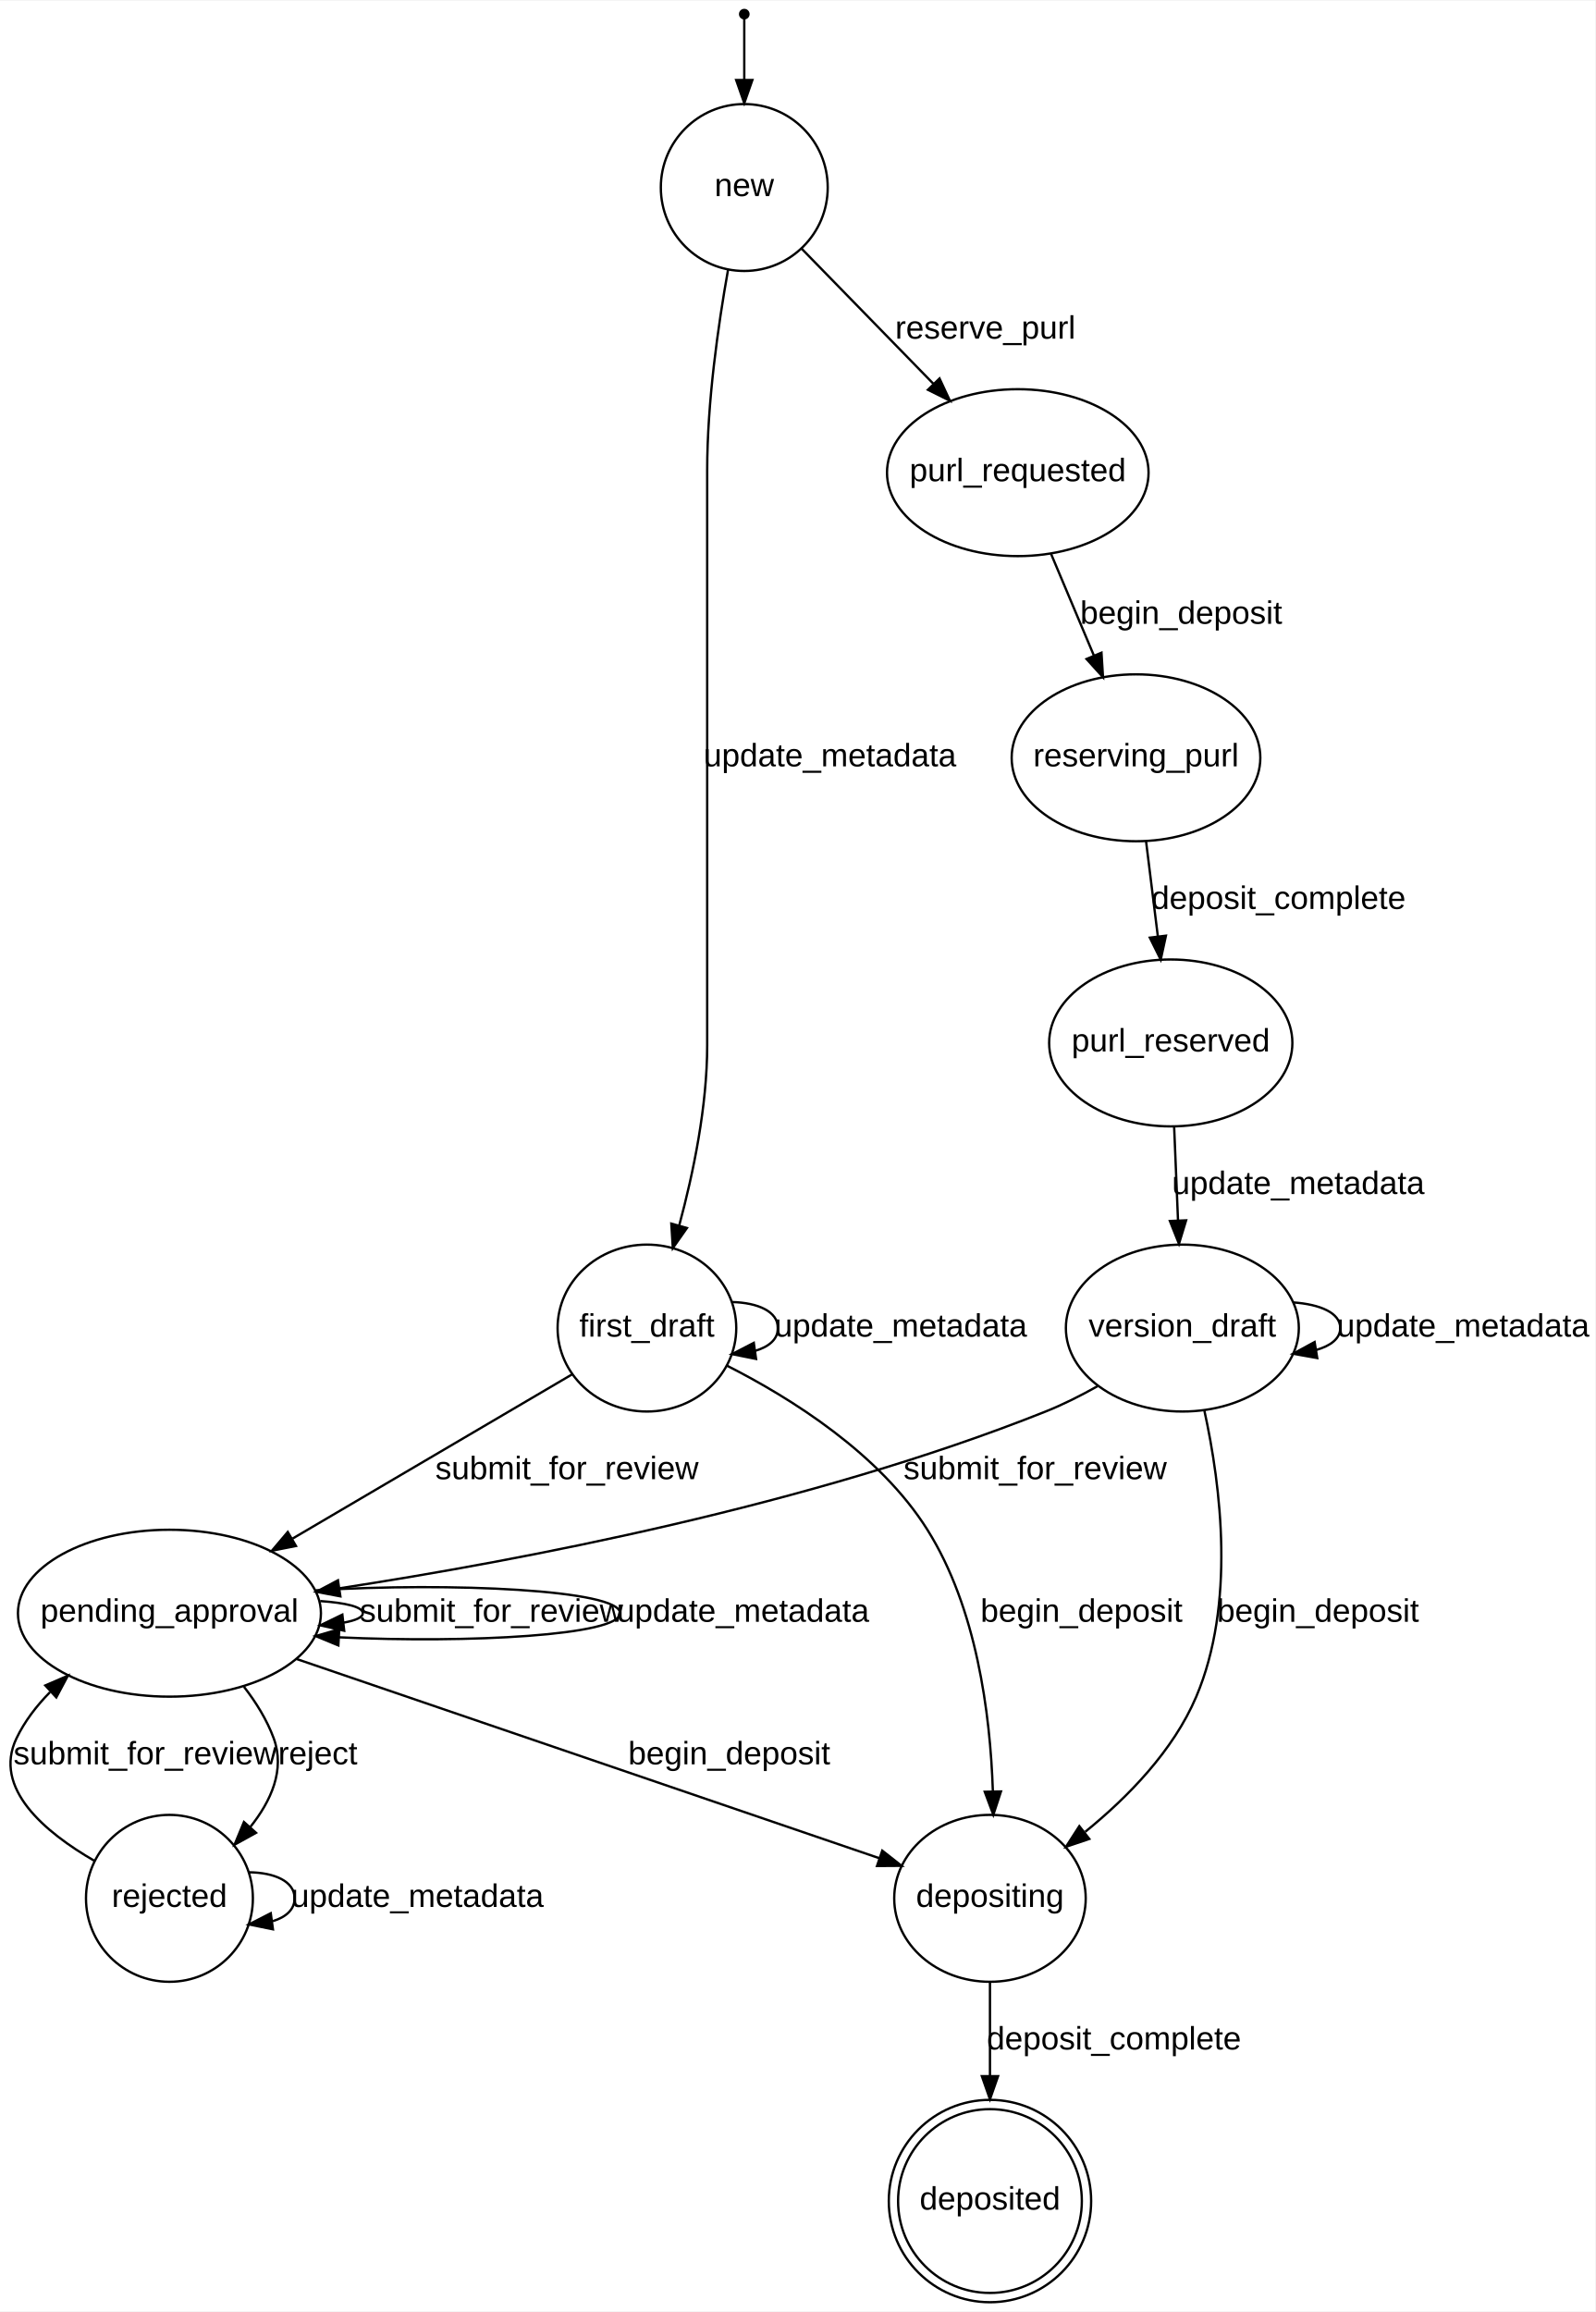
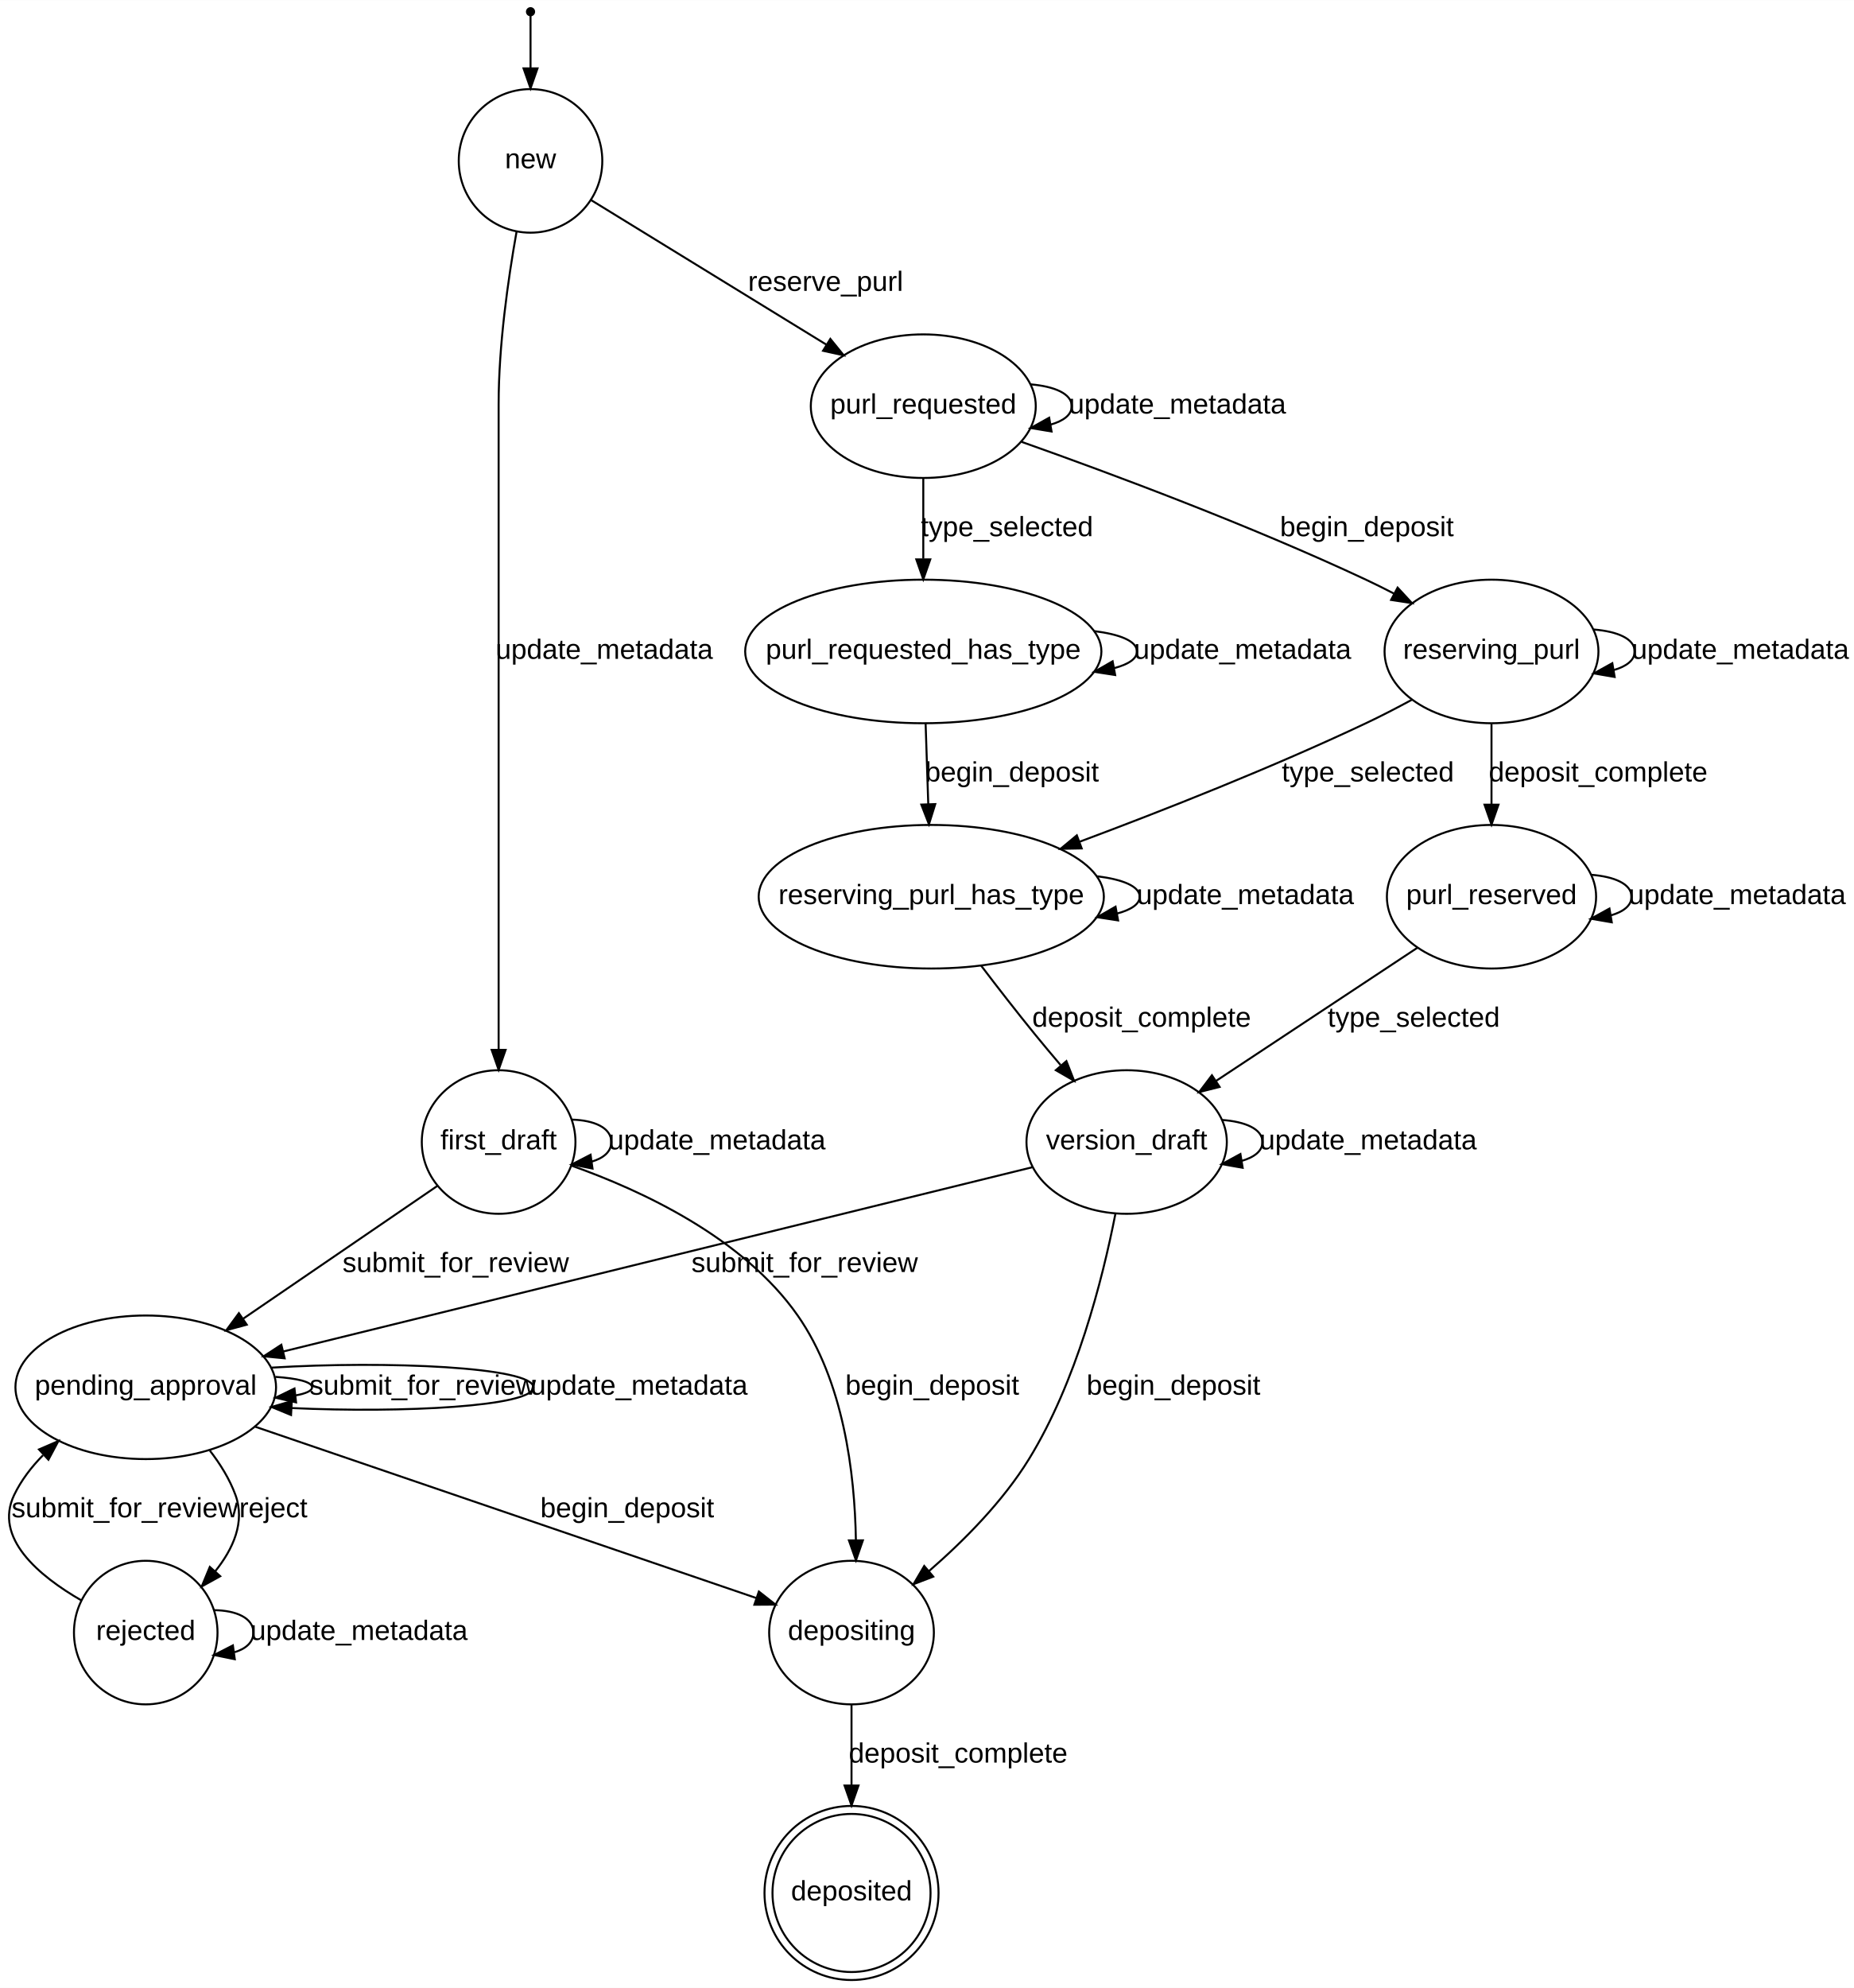
- <svg xmlns="http://www.w3.org/2000/svg" width="688pt" height="997pt" viewBox="0.00 0.00 688.23 996.75">
+ <svg xmlns="http://www.w3.org/2000/svg" width="930pt" height="997pt" viewBox="0.00 0.00 929.92 996.75">
  <g id="graph0" class="graph" transform="scale(1 1) rotate(0) translate(4 992.75)">
-     <polygon fill="white" stroke="transparent" points="-4,4 -4,-992.75 684.23,-992.75 684.23,4 -4,4" />
+     <polygon fill="white" stroke="transparent" points="-4,4 -4,-992.75 925.92,-992.75 925.92,4 -4,4" />
    <g id="node1" class="node">
-       <ellipse fill="none" stroke="black" cx="317.1" cy="-912.15" rx="36" ry="36" />
-       <text text-anchor="middle" x="317.1" y="-908.45" font-family="Arial" font-size="14.00">new</text>
+       <ellipse fill="none" stroke="black" cx="262.1" cy="-912.15" rx="36" ry="36" />
+       <text text-anchor="middle" x="262.1" y="-908.45" font-family="Arial" font-size="14.00">new</text>
    </g>
    <g id="node3" class="node">
-       <ellipse fill="none" stroke="black" cx="275.1" cy="-420.15" rx="38.54" ry="36" />
-       <text text-anchor="middle" x="275.1" y="-416.45" font-family="Arial" font-size="14.00">first_draft</text>
+       <ellipse fill="none" stroke="black" cx="246.1" cy="-420.15" rx="38.54" ry="36" />
+       <text text-anchor="middle" x="246.1" y="-416.45" font-family="Arial" font-size="14.00">first_draft</text>
    </g>
-     <g id="edge14" class="edge">
-       <path fill="none" stroke="black" d="M310.09,-876.62C305.79,-852.5 301.1,-819.49 301.1,-790.15 301.1,-790.15 301.1,-790.15 301.1,-542.15 301.1,-515.94 295.2,-487.25 289.02,-464.38" />
-       <polygon fill="black" stroke="black" points="292.36,-463.31 286.28,-454.64 285.62,-465.21 292.36,-463.31" />
-       <text text-anchor="middle" x="354.1" y="-662.45" font-family="Arial" font-size="14.00">update_metadata</text>
+     <g id="edge19" class="edge">
+       <path fill="none" stroke="black" d="M255.09,-876.62C250.79,-852.5 246.1,-819.49 246.1,-790.15 246.1,-790.15 246.1,-790.15 246.1,-542.15 246.1,-517.1 246.1,-489.13 246.1,-466.4" />
+       <polygon fill="black" stroke="black" points="249.6,-466.36 246.1,-456.36 242.6,-466.36 249.6,-466.36" />
+       <text text-anchor="middle" x="299.1" y="-662.45" font-family="Arial" font-size="14.00">update_metadata</text>
    </g>
    <g id="node7" class="node">
-       <ellipse fill="none" stroke="black" cx="435.1" cy="-789.15" rx="56.42" ry="36" />
-       <text text-anchor="middle" x="435.1" y="-785.45" font-family="Arial" font-size="14.00">purl_requested</text>
+       <ellipse fill="none" stroke="black" cx="459.1" cy="-789.15" rx="56.42" ry="36" />
+       <text text-anchor="middle" x="459.1" y="-785.45" font-family="Arial" font-size="14.00">purl_requested</text>
    </g>
-     <g id="edge13" class="edge">
-       <path fill="none" stroke="black" d="M341.84,-885.78C358.31,-868.9 380.22,-846.42 398.67,-827.51" />
-       <polygon fill="black" stroke="black" points="401.34,-829.78 405.81,-820.18 396.33,-824.9 401.34,-829.78" />
-       <text text-anchor="middle" x="421.1" y="-846.95" font-family="Arial" font-size="14.00">reserve_purl</text>
+     <g id="edge15" class="edge">
+       <path fill="none" stroke="black" d="M292.45,-892.51C323.93,-873.17 373.61,-842.66 410.55,-819.97" />
+       <polygon fill="black" stroke="black" points="412.48,-822.89 419.17,-814.67 408.82,-816.92 412.48,-822.89" />
+       <text text-anchor="middle" x="410.1" y="-846.95" font-family="Arial" font-size="14.00">reserve_purl</text>
    </g>
    <g id="node2" class="node">
-       <ellipse fill="black" stroke="black" cx="317.1" cy="-986.95" rx="1.8" ry="1.8" />
+       <ellipse fill="black" stroke="black" cx="262.1" cy="-986.95" rx="1.8" ry="1.8" />
    </g>
    <g id="edge1" class="edge">
-       <path fill="none" stroke="black" d="M317.1,-985.13C317.1,-982.12 317.1,-971.2 317.1,-958.74" />
-       <polygon fill="black" stroke="black" points="320.6,-958.53 317.1,-948.53 313.6,-958.53 320.6,-958.53" />
+       <path fill="none" stroke="black" d="M262.1,-985.13C262.1,-982.12 262.1,-971.2 262.1,-958.74" />
+       <polygon fill="black" stroke="black" points="265.6,-958.53 262.1,-948.53 258.6,-958.53 265.6,-958.53" />
    </g>
-     <g id="edge15" class="edge">
-       <path fill="none" stroke="black" d="M311.8,-431.38C322.92,-431.1 331.62,-427.35 331.62,-420.15 331.62,-415.3 327.7,-412.03 321.74,-410.31" />
-       <polygon fill="black" stroke="black" points="322.19,-406.84 311.8,-408.91 321.21,-413.77 322.19,-406.84" />
-       <text text-anchor="middle" x="384.62" y="-416.45" font-family="Arial" font-size="14.00">update_metadata</text>
+     <g id="edge20" class="edge">
+       <path fill="none" stroke="black" d="M282.8,-431.38C293.92,-431.1 302.62,-427.35 302.62,-420.15 302.62,-415.3 298.7,-412.03 292.74,-410.31" />
+       <polygon fill="black" stroke="black" points="293.19,-406.84 282.8,-408.91 292.21,-413.77 293.19,-406.84" />
+       <text text-anchor="middle" x="355.62" y="-416.45" font-family="Arial" font-size="14.00">update_metadata</text>
    </g>
    <g id="node5" class="node">
      <ellipse fill="none" stroke="black" cx="69.1" cy="-297.15" rx="65.36" ry="36" />
      <text text-anchor="middle" x="69.1" y="-293.45" font-family="Arial" font-size="14.00">pending_approval</text>
    </g>
-     <g id="edge8" class="edge">
-       <path fill="none" stroke="black" d="M242.92,-400.24C210.65,-381.29 160.41,-351.78 122.23,-329.35" />
-       <polygon fill="black" stroke="black" points="123.69,-326.15 113.3,-324.1 120.15,-332.19 123.69,-326.15" />
-       <text text-anchor="middle" x="240.6" y="-354.95" font-family="Arial" font-size="14.00">submit_for_review</text>
+     <g id="edge10" class="edge">
+       <path fill="none" stroke="black" d="M215.27,-398.07C188.47,-379.75 149.18,-352.89 118.08,-331.63" />
+       <polygon fill="black" stroke="black" points="119.77,-328.55 109.54,-325.79 115.82,-334.33 119.77,-328.55" />
+       <text text-anchor="middle" x="224.6" y="-354.95" font-family="Arial" font-size="14.00">submit_for_review</text>
    </g>
    <g id="node6" class="node">
      <ellipse fill="none" stroke="black" cx="423.1" cy="-174.15" rx="41.31" ry="36" />
      <text text-anchor="middle" x="423.1" y="-170.45" font-family="Arial" font-size="14.00">depositing</text>
    </g>
    <g id="edge2" class="edge">
-       <path fill="none" stroke="black" d="M309.58,-403.96C337.53,-389.78 375.53,-365.88 396.1,-333.15 417.28,-299.45 423.22,-254.09 424.34,-220.61" />
-       <polygon fill="black" stroke="black" points="427.85,-220.26 424.55,-210.19 420.85,-220.12 427.85,-220.26" />
-       <text text-anchor="middle" x="462.6" y="-293.45" font-family="Arial" font-size="14.00">begin_deposit</text>
+       <path fill="none" stroke="black" d="M282.62,-408.32C317.53,-395.97 368.77,-372.28 396.1,-333.15 419.07,-300.27 424.73,-254.35 425.3,-220.48" />
+       <polygon fill="black" stroke="black" points="428.8,-220.39 425.33,-210.39 421.8,-220.38 428.8,-220.39" />
+       <text text-anchor="middle" x="463.6" y="-293.45" font-family="Arial" font-size="14.00">begin_deposit</text>
    </g>
    <g id="node4" class="node">
-       <ellipse fill="none" stroke="black" cx="506.1" cy="-420.15" rx="50.25" ry="36" />
-       <text text-anchor="middle" x="506.1" y="-416.45" font-family="Arial" font-size="14.00">version_draft</text>
+       <ellipse fill="none" stroke="black" cx="561.1" cy="-420.15" rx="50.25" ry="36" />
+       <text text-anchor="middle" x="561.1" y="-416.45" font-family="Arial" font-size="14.00">version_draft</text>
    </g>
-     <g id="edge16" class="edge">
-       <path fill="none" stroke="black" d="M553.86,-431.22C565.54,-430.4 574.23,-426.71 574.23,-420.15 574.23,-415.64 570.12,-412.48 563.76,-410.68" />
-       <polygon fill="black" stroke="black" points="564.29,-407.22 553.86,-409.07 563.16,-414.13 564.29,-407.22" />
-       <text text-anchor="middle" x="627.23" y="-416.45" font-family="Arial" font-size="14.00">update_metadata</text>
+     <g id="edge21" class="edge">
+       <path fill="none" stroke="black" d="M608.86,-431.22C620.54,-430.4 629.23,-426.71 629.23,-420.15 629.23,-415.64 625.12,-412.48 618.76,-410.68" />
+       <polygon fill="black" stroke="black" points="619.29,-407.22 608.86,-409.07 618.16,-414.13 619.29,-407.22" />
+       <text text-anchor="middle" x="682.23" y="-416.45" font-family="Arial" font-size="14.00">update_metadata</text>
    </g>
-     <g id="edge9" class="edge">
-       <path fill="none" stroke="black" d="M469.55,-395.1C462.31,-391.02 454.63,-387.15 447.1,-384.15 345.4,-343.58 220.29,-319.84 142.61,-307.92" />
-       <polygon fill="black" stroke="black" points="142.85,-304.42 132.44,-306.39 141.81,-311.34 142.85,-304.42" />
-       <text text-anchor="middle" x="442.6" y="-354.95" font-family="Arial" font-size="14.00">submit_for_review</text>
+     <g id="edge11" class="edge">
+       <path fill="none" stroke="black" d="M513.93,-407.54C426.64,-386.08 239.61,-340.08 138.08,-315.11" />
+       <polygon fill="black" stroke="black" points="138.78,-311.68 128.23,-312.69 137.11,-318.48 138.78,-311.68" />
+       <text text-anchor="middle" x="399.6" y="-354.95" font-family="Arial" font-size="14.00">submit_for_review</text>
    </g>
    <g id="edge3" class="edge">
-       <path fill="none" stroke="black" d="M515.58,-384.65C522.83,-351.58 528.99,-300.95 512.1,-261.15 502.21,-237.82 482.54,-217.73 464.2,-202.85" />
-       <polygon fill="black" stroke="black" points="465.95,-199.78 455.91,-196.39 461.65,-205.3 465.95,-199.78" />
-       <text text-anchor="middle" x="564.6" y="-293.45" font-family="Arial" font-size="14.00">begin_deposit</text>
+       <path fill="none" stroke="black" d="M555.45,-384.08C548.89,-350.6 535.81,-299.67 512.1,-261.15 499.02,-239.88 479.47,-220.2 462.03,-205.05" />
+       <polygon fill="black" stroke="black" points="464.09,-202.21 454.2,-198.42 459.57,-207.55 464.09,-202.21" />
+       <text text-anchor="middle" x="584.6" y="-293.45" font-family="Arial" font-size="14.00">begin_deposit</text>
    </g>
-     <g id="edge11" class="edge">
+     <g id="edge13" class="edge">
      <path fill="none" stroke="black" d="M134.17,-302.38C145.03,-301.64 152.53,-299.9 152.53,-297.15 152.53,-295.38 149.45,-294.03 144.38,-293.1" />
      <polygon fill="black" stroke="black" points="144.5,-289.59 134.17,-291.92 143.7,-296.54 144.5,-289.59" />
      <text text-anchor="middle" x="208.03" y="-293.45" font-family="Arial" font-size="14.00">submit_for_review</text>
    </g>
-     <g id="edge17" class="edge">
+     <g id="edge22" class="edge">
      <path fill="none" stroke="black" d="M132.18,-307.01C190.18,-310.57 263.53,-307.28 263.53,-297.15 263.53,-287.58 198.25,-284.12 142.17,-286.75" />
      <polygon fill="black" stroke="black" points="141.98,-283.25 132.18,-287.29 142.36,-290.24 141.98,-283.25" />
      <text text-anchor="middle" x="316.53" y="-293.45" font-family="Arial" font-size="14.00">update_metadata</text>
    </g>
    <g id="edge4" class="edge">
      <path fill="none" stroke="black" d="M124.03,-277.37C192.93,-253.82 309.95,-213.82 375.31,-191.48" />
      <polygon fill="black" stroke="black" points="376.63,-194.73 384.96,-188.18 374.37,-188.11 376.63,-194.73" />
      <text text-anchor="middle" x="310.6" y="-231.95" font-family="Arial" font-size="14.00">begin_deposit</text>
    </g>
-     <g id="node11" class="node">
+     <g id="node13" class="node">
      <ellipse fill="none" stroke="black" cx="69.1" cy="-174.15" rx="36" ry="36" />
      <text text-anchor="middle" x="69.1" y="-170.45" font-family="Arial" font-size="14.00">rejected</text>
    </g>
-     <g id="edge12" class="edge">
+     <g id="edge14" class="edge">
      <path fill="none" stroke="black" d="M101.24,-265.43C106.51,-258.64 111.19,-251.08 114.1,-243.15 119.06,-229.65 113,-216.16 103.89,-204.8" />
      <polygon fill="black" stroke="black" points="106.46,-202.42 97.19,-197.29 101.24,-207.08 106.46,-202.42" />
      <text text-anchor="middle" x="133.1" y="-231.95" font-family="Arial" font-size="14.00">reject</text>
    </g>
-     <g id="node9" class="node">
+     <g id="node11" class="node">
      <ellipse fill="none" stroke="black" cx="423.1" cy="-43.57" rx="39.64" ry="39.64" />
      <ellipse fill="none" stroke="black" cx="423.1" cy="-43.57" rx="43.65" ry="43.65" />
      <text text-anchor="middle" x="423.1" y="-39.87" font-family="Arial" font-size="14.00">deposited</text>
    </g>
-     <g id="edge6" class="edge">
+     <g id="edge7" class="edge">
      <path fill="none" stroke="black" d="M423.1,-138.01C423.1,-125.57 423.1,-111.28 423.1,-97.68" />
      <polygon fill="black" stroke="black" points="426.6,-97.45 423.1,-87.45 419.6,-97.45 426.6,-97.45" />
      <text text-anchor="middle" x="476.6" y="-108.95" font-family="Arial" font-size="14.00">deposit_complete</text>
    </g>
+     <g id="edge24" class="edge">
+       <path fill="none" stroke="black" d="M512.98,-800.09C524.89,-799.07 533.56,-795.42 533.56,-789.15 533.56,-784.84 529.46,-781.76 523.03,-779.93" />
+       <polygon fill="black" stroke="black" points="523.43,-776.45 512.98,-778.2 522.24,-783.35 523.43,-776.45" />
+       <text text-anchor="middle" x="586.56" y="-785.45" font-family="Arial" font-size="14.00">update_metadata</text>
+     </g>
    <g id="node8" class="node">
-       <ellipse fill="none" stroke="black" cx="486.1" cy="-666.15" rx="53.64" ry="36" />
-       <text text-anchor="middle" x="486.1" y="-662.45" font-family="Arial" font-size="14.00">reserving_purl</text>
+       <ellipse fill="none" stroke="black" cx="744.1" cy="-666.15" rx="53.64" ry="36" />
+       <text text-anchor="middle" x="744.1" y="-662.45" font-family="Arial" font-size="14.00">reserving_purl</text>
    </g>
    <g id="edge5" class="edge">
-       <path fill="none" stroke="black" d="M449.45,-754.12C455.2,-740.47 461.89,-724.59 467.98,-710.15" />
-       <polygon fill="black" stroke="black" points="471.21,-711.49 471.87,-700.92 464.76,-708.77 471.21,-711.49" />
-       <text text-anchor="middle" x="505.6" y="-723.95" font-family="Arial" font-size="14.00">begin_deposit</text>
+       <path fill="none" stroke="black" d="M508.42,-771.25C553.95,-755.13 623.09,-729.34 681.1,-702.15 685.73,-699.98 690.48,-697.61 695.2,-695.16" />
+       <polygon fill="black" stroke="black" points="697.01,-698.17 704.2,-690.39 693.73,-691.99 697.01,-698.17" />
+       <text text-anchor="middle" x="681.6" y="-723.95" font-family="Arial" font-size="14.00">begin_deposit</text>
+     </g>
+     <g id="node9" class="node">
+       <ellipse fill="none" stroke="black" cx="459.1" cy="-666.15" rx="89.34" ry="36" />
+       <text text-anchor="middle" x="459.1" y="-662.45" font-family="Arial" font-size="14.00">purl_requested_has_type</text>
+     </g>
+     <g id="edge16" class="edge">
+       <path fill="none" stroke="black" d="M459.1,-752.82C459.1,-740.27 459.1,-725.97 459.1,-712.68" />
+       <polygon fill="black" stroke="black" points="462.6,-712.31 459.1,-702.31 455.6,-712.31 462.6,-712.31" />
+       <text text-anchor="middle" x="501.1" y="-723.95" font-family="Arial" font-size="14.00">type_selected</text>
+     </g>
+     <g id="edge25" class="edge">
+       <path fill="none" stroke="black" d="M795.43,-677.15C807.24,-676.2 815.92,-672.53 815.92,-666.15 815.92,-661.76 811.82,-658.65 805.42,-656.83" />
+       <polygon fill="black" stroke="black" points="805.87,-653.36 795.43,-655.14 804.7,-660.26 805.87,-653.36" />
+       <text text-anchor="middle" x="868.92" y="-662.45" font-family="Arial" font-size="14.00">update_metadata</text>
    </g>
    <g id="node10" class="node">
-       <ellipse fill="none" stroke="black" cx="501.1" cy="-543.15" rx="52.47" ry="36" />
-       <text text-anchor="middle" x="501.1" y="-539.45" font-family="Arial" font-size="14.00">purl_reserved</text>
+       <ellipse fill="none" stroke="black" cx="463.1" cy="-543.15" rx="86.57" ry="36" />
+       <text text-anchor="middle" x="463.1" y="-539.45" font-family="Arial" font-size="14.00">reserving_purl_has_type</text>
    </g>
-     <g id="edge7" class="edge">
-       <path fill="none" stroke="black" d="M490.44,-630.15C492.03,-617.36 493.84,-602.7 495.52,-589.16" />
-       <polygon fill="black" stroke="black" points="499.02,-589.42 496.77,-579.07 492.07,-588.56 499.02,-589.42" />
-       <text text-anchor="middle" x="547.6" y="-600.95" font-family="Arial" font-size="14.00">deposit_complete</text>
+     <g id="edge17" class="edge">
+       <path fill="none" stroke="black" d="M704.18,-641.94C696.61,-637.83 688.68,-633.73 681.1,-630.15 634.25,-608.01 580.06,-586.61 537.42,-570.7" />
+       <polygon fill="black" stroke="black" points="538.55,-567.38 527.96,-567.18 536.11,-573.94 538.55,-567.38" />
+       <text text-anchor="middle" x="682.1" y="-600.95" font-family="Arial" font-size="14.00">type_selected</text>
    </g>
-     <g id="edge19" class="edge">
-       <path fill="none" stroke="black" d="M502.55,-507.15C503.07,-494.47 503.67,-479.96 504.23,-466.51" />
-       <polygon fill="black" stroke="black" points="507.73,-466.62 504.64,-456.49 500.73,-466.33 507.73,-466.62" />
-       <text text-anchor="middle" x="556.1" y="-477.95" font-family="Arial" font-size="14.00">update_metadata</text>
+     <g id="node12" class="node">
+       <ellipse fill="none" stroke="black" cx="744.1" cy="-543.15" rx="52.47" ry="36" />
+       <text text-anchor="middle" x="744.1" y="-539.45" font-family="Arial" font-size="14.00">purl_reserved</text>
    </g>
-     <g id="edge10" class="edge">
+     <g id="edge8" class="edge">
+       <path fill="none" stroke="black" d="M744.1,-629.82C744.1,-617.27 744.1,-602.97 744.1,-589.68" />
+       <polygon fill="black" stroke="black" points="747.6,-589.31 744.1,-579.31 740.6,-589.31 747.6,-589.31" />
+       <text text-anchor="middle" x="797.6" y="-600.95" font-family="Arial" font-size="14.00">deposit_complete</text>
+     </g>
+     <g id="edge27" class="edge">
+       <path fill="none" stroke="black" d="M544.87,-676.35C557.64,-674.76 566.28,-671.36 566.28,-666.15 566.28,-662.48 562.01,-659.71 555.03,-657.84" />
+       <polygon fill="black" stroke="black" points="555.34,-654.33 544.87,-655.94 554.06,-661.21 555.34,-654.33" />
+       <text text-anchor="middle" x="619.28" y="-662.45" font-family="Arial" font-size="14.00">update_metadata</text>
+     </g>
+     <g id="edge6" class="edge">
+       <path fill="none" stroke="black" d="M460.26,-630.15C460.68,-617.47 461.16,-602.96 461.6,-589.51" />
+       <polygon fill="black" stroke="black" points="465.1,-589.6 461.94,-579.49 458.11,-589.36 465.1,-589.6" />
+       <text text-anchor="middle" x="503.6" y="-600.95" font-family="Arial" font-size="14.00">begin_deposit</text>
+     </g>
+     <g id="edge9" class="edge">
+       <path fill="none" stroke="black" d="M488.09,-508.62C496.52,-497.53 506.09,-485.21 515.1,-474.15 519.19,-469.13 523.57,-463.91 527.94,-458.78" />
+       <polygon fill="black" stroke="black" points="530.88,-460.73 534.75,-450.86 525.57,-456.16 530.88,-460.73" />
+       <text text-anchor="middle" x="568.6" y="-477.95" font-family="Arial" font-size="14.00">deposit_complete</text>
+     </g>
+     <g id="edge28" class="edge">
+       <path fill="none" stroke="black" d="M546.34,-553.41C559.02,-551.84 567.64,-548.42 567.64,-543.15 567.64,-539.44 563.38,-536.65 556.44,-534.77" />
+       <polygon fill="black" stroke="black" points="556.81,-531.28 546.34,-532.89 555.53,-538.16 556.81,-531.28" />
+       <text text-anchor="middle" x="620.64" y="-539.45" font-family="Arial" font-size="14.00">update_metadata</text>
+     </g>
+     <g id="edge18" class="edge">
+       <path fill="none" stroke="black" d="M707.07,-517.66C677.86,-498.35 637,-471.33 605.94,-450.79" />
+       <polygon fill="black" stroke="black" points="607.73,-447.78 597.46,-445.18 603.87,-453.62 607.73,-447.78" />
+       <text text-anchor="middle" x="705.1" y="-477.95" font-family="Arial" font-size="14.00">type_selected</text>
+     </g>
+     <g id="edge26" class="edge">
+       <path fill="none" stroke="black" d="M793.98,-554.17C805.7,-553.27 814.34,-549.59 814.34,-543.15 814.34,-538.72 810.25,-535.59 803.89,-533.78" />
+       <polygon fill="black" stroke="black" points="804.42,-530.32 793.98,-532.12 803.26,-537.22 804.42,-530.32" />
+       <text text-anchor="middle" x="867.34" y="-539.45" font-family="Arial" font-size="14.00">update_metadata</text>
+     </g>
+     <g id="edge12" class="edge">
      <path fill="none" stroke="black" d="M36.82,-190.28C15.33,-202.68 -7.21,-221.64 3.1,-243.15 6.63,-250.51 11.74,-257.17 17.57,-263.09" />
      <polygon fill="black" stroke="black" points="15.55,-265.99 25.28,-270.19 20.29,-260.84 15.55,-265.99" />
      <text text-anchor="middle" x="58.6" y="-231.95" font-family="Arial" font-size="14.00">submit_for_review</text>
    </g>
-     <g id="edge18" class="edge">
+     <g id="edge23" class="edge">
      <path fill="none" stroke="black" d="M103.38,-185.39C114.38,-185.28 123.1,-181.53 123.1,-174.15 123.1,-169.3 119.35,-166.02 113.66,-164.31" />
      <polygon fill="black" stroke="black" points="113.76,-160.79 103.38,-162.9 112.81,-167.72 113.76,-160.79" />
      <text text-anchor="middle" x="176.1" y="-170.45" font-family="Arial" font-size="14.00">update_metadata</text>
    </g>
  </g>
</svg>
